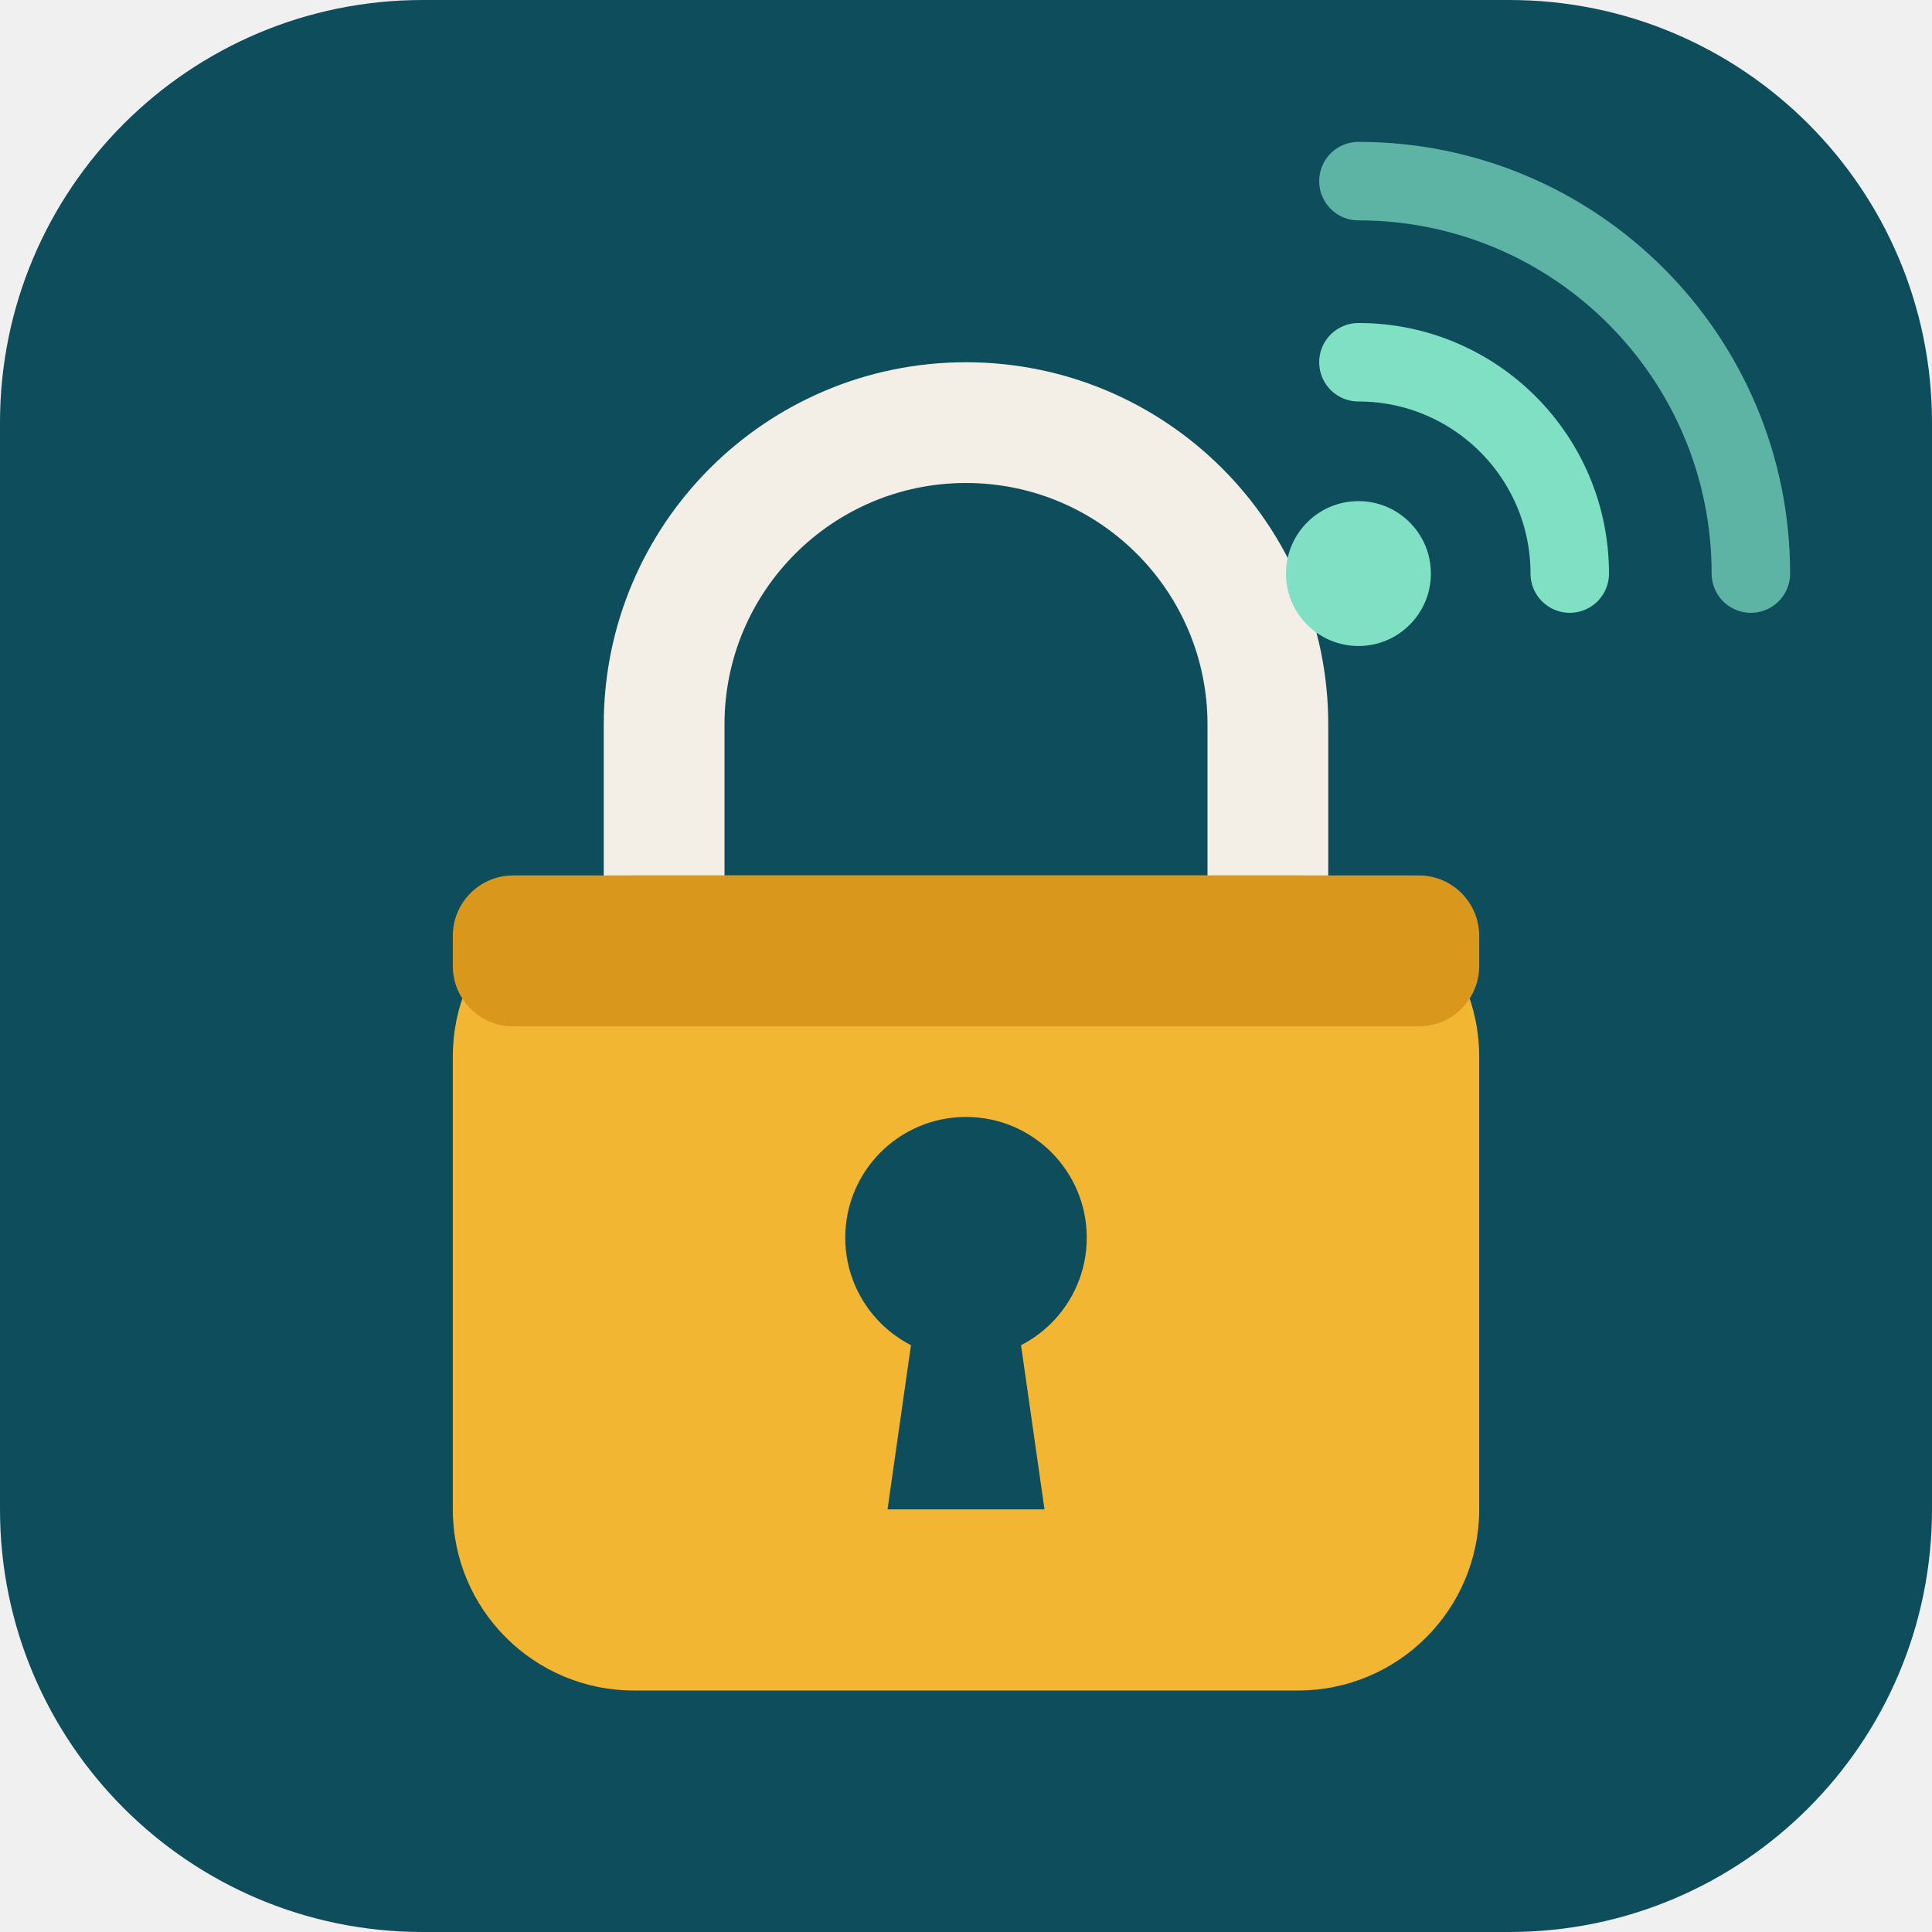
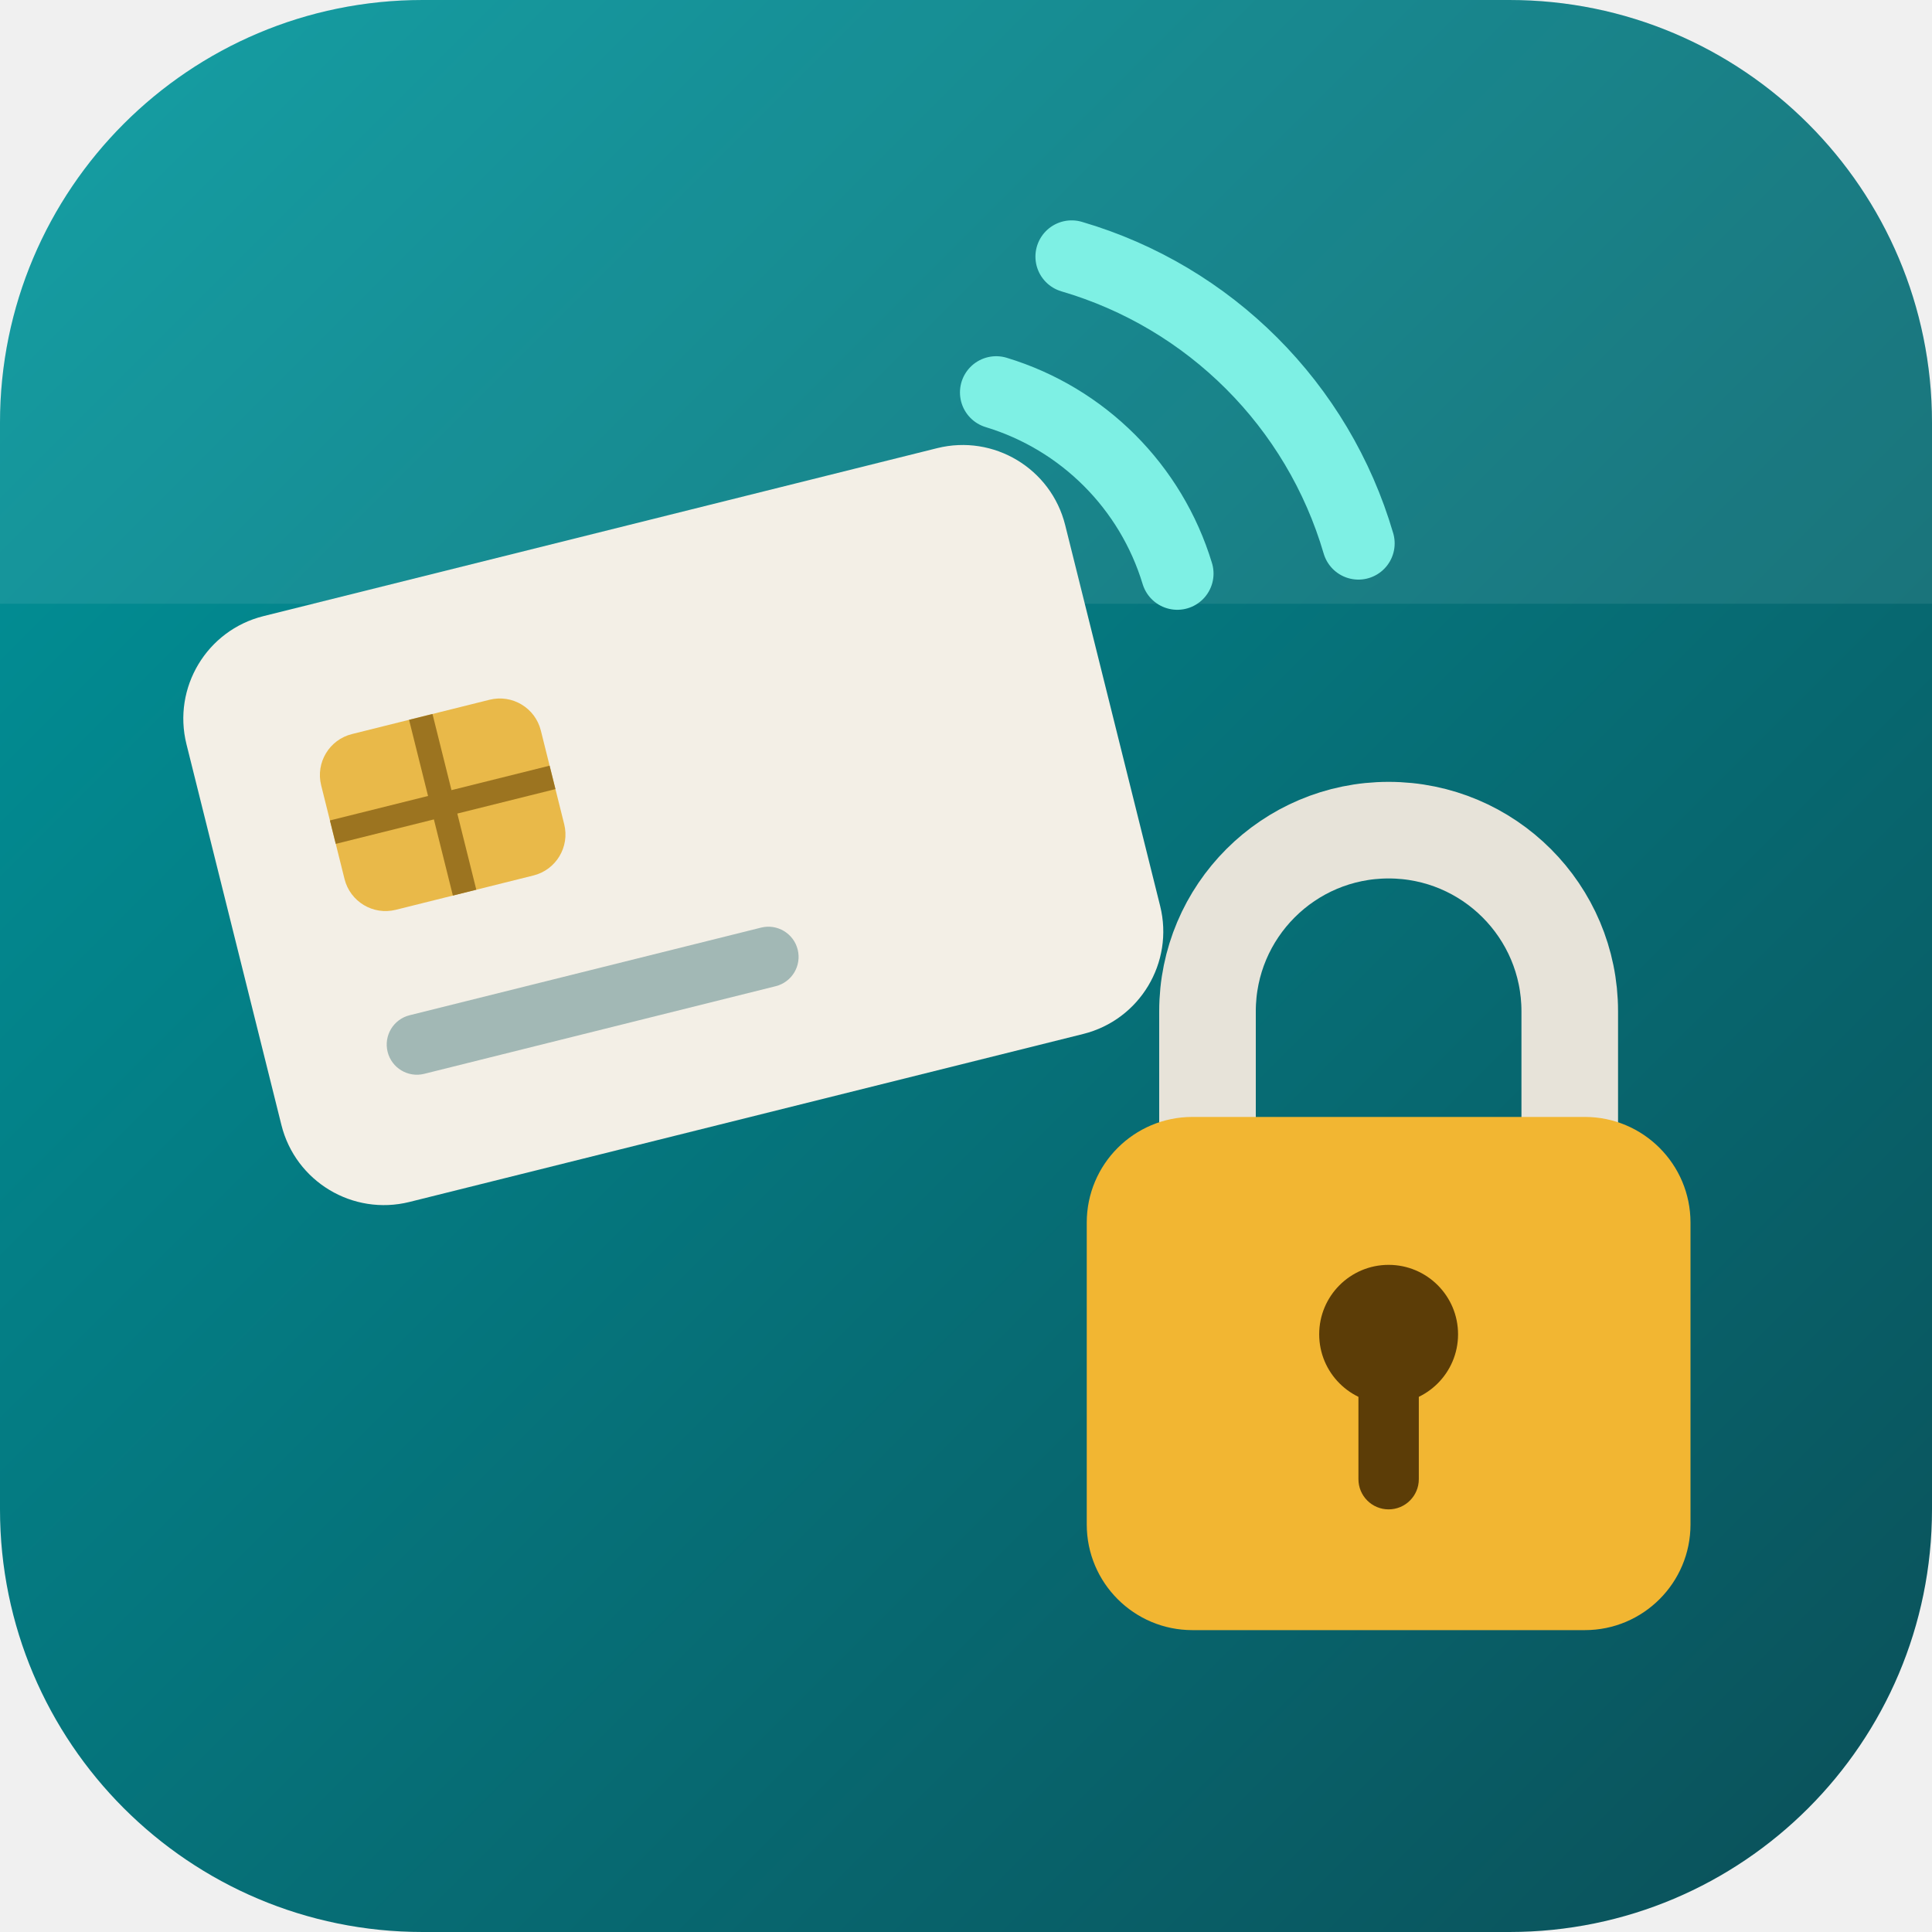
<svg xmlns="http://www.w3.org/2000/svg" viewBox="0 0 64 64">
-   <rect width="64" height="64" rx="14" fill="#0e4d5c" />
-   <path d="M22 30 V24 a10 10 0 0 1 20 0 V30" fill="none" stroke="#f3efe6" stroke-width="4" stroke-linecap="round" />
-   <rect x="15" y="29" width="34" height="27" rx="6" fill="#f2b632" />
-   <rect x="15" y="29" width="34" height="5" rx="2" fill="#d9981c" />
-   <circle cx="32" cy="41" r="4" fill="#0e4d5c" />
-   <path d="M30.4 43 L29.4 50 h5.2 L33.6 43 Z" fill="#0e4d5c" />
-   <path d="M45 12 a7 7 0 0 1 7 7" fill="none" stroke="#7fe0c4" stroke-width="2.6" stroke-linecap="round" />
-   <path d="M45 6 a13 13 0 0 1 13 13" fill="none" stroke="#7fe0c4" stroke-width="2.6" stroke-linecap="round" opacity=".7" />
-   <circle cx="45" cy="19" r="2.4" fill="#7fe0c4" />
+   <defs>
+     <linearGradient id="g" x1="0" y1="0" x2="1" y2="1">
+       <stop offset="0" stop-color="#00979d" />
+       <stop offset="1" stop-color="#0b4f58" />
+     </linearGradient>
+   </defs>
+   <rect width="64" height="64" rx="14" fill="url(#g)" />
+   <path d="M0 14a14 14 0 0 1 14-14h36a14 14 0 0 1 14 14v6H0z" fill="#fff" opacity=".08" />
+   <g transform="rotate(-14 24 30)">
+     <rect x="8" y="17" width="30" height="20" rx="3.5" fill="#f3efe6" />
+     <rect x="12" y="21.5" width="7.5" height="6" rx="1.4" fill="#e9b949" />
+     <path d="M12 24.5h7.5M15.75 21.5v6" stroke="#9c7420" stroke-width=".8" />
+     <rect x="12" y="31" width="14" height="2" rx="1" fill="#0b4f58" opacity=".35" />
+   </g>
+   <path d="M33 13a9 9 0 0 1 6 6M35.5 8.5a14 14 0 0 1 9.5 9.5" fill="none" stroke="#7ef0e4" stroke-width="2.4" stroke-linecap="round" />
+   <path d="M40 38v-4.5a6 6 0 0 1 12 0V38" fill="none" stroke="#e7e3d9" stroke-width="3.2" stroke-linecap="round" />
+   <rect x="36" y="37" width="20" height="17" rx="3.5" fill="#f2b632" />
+   <circle cx="46" cy="44.2" r="2.3" fill="#5c3d07" />
+   <rect x="45" y="45" width="2" height="5" rx="1" fill="#5c3d07" />
</svg>
